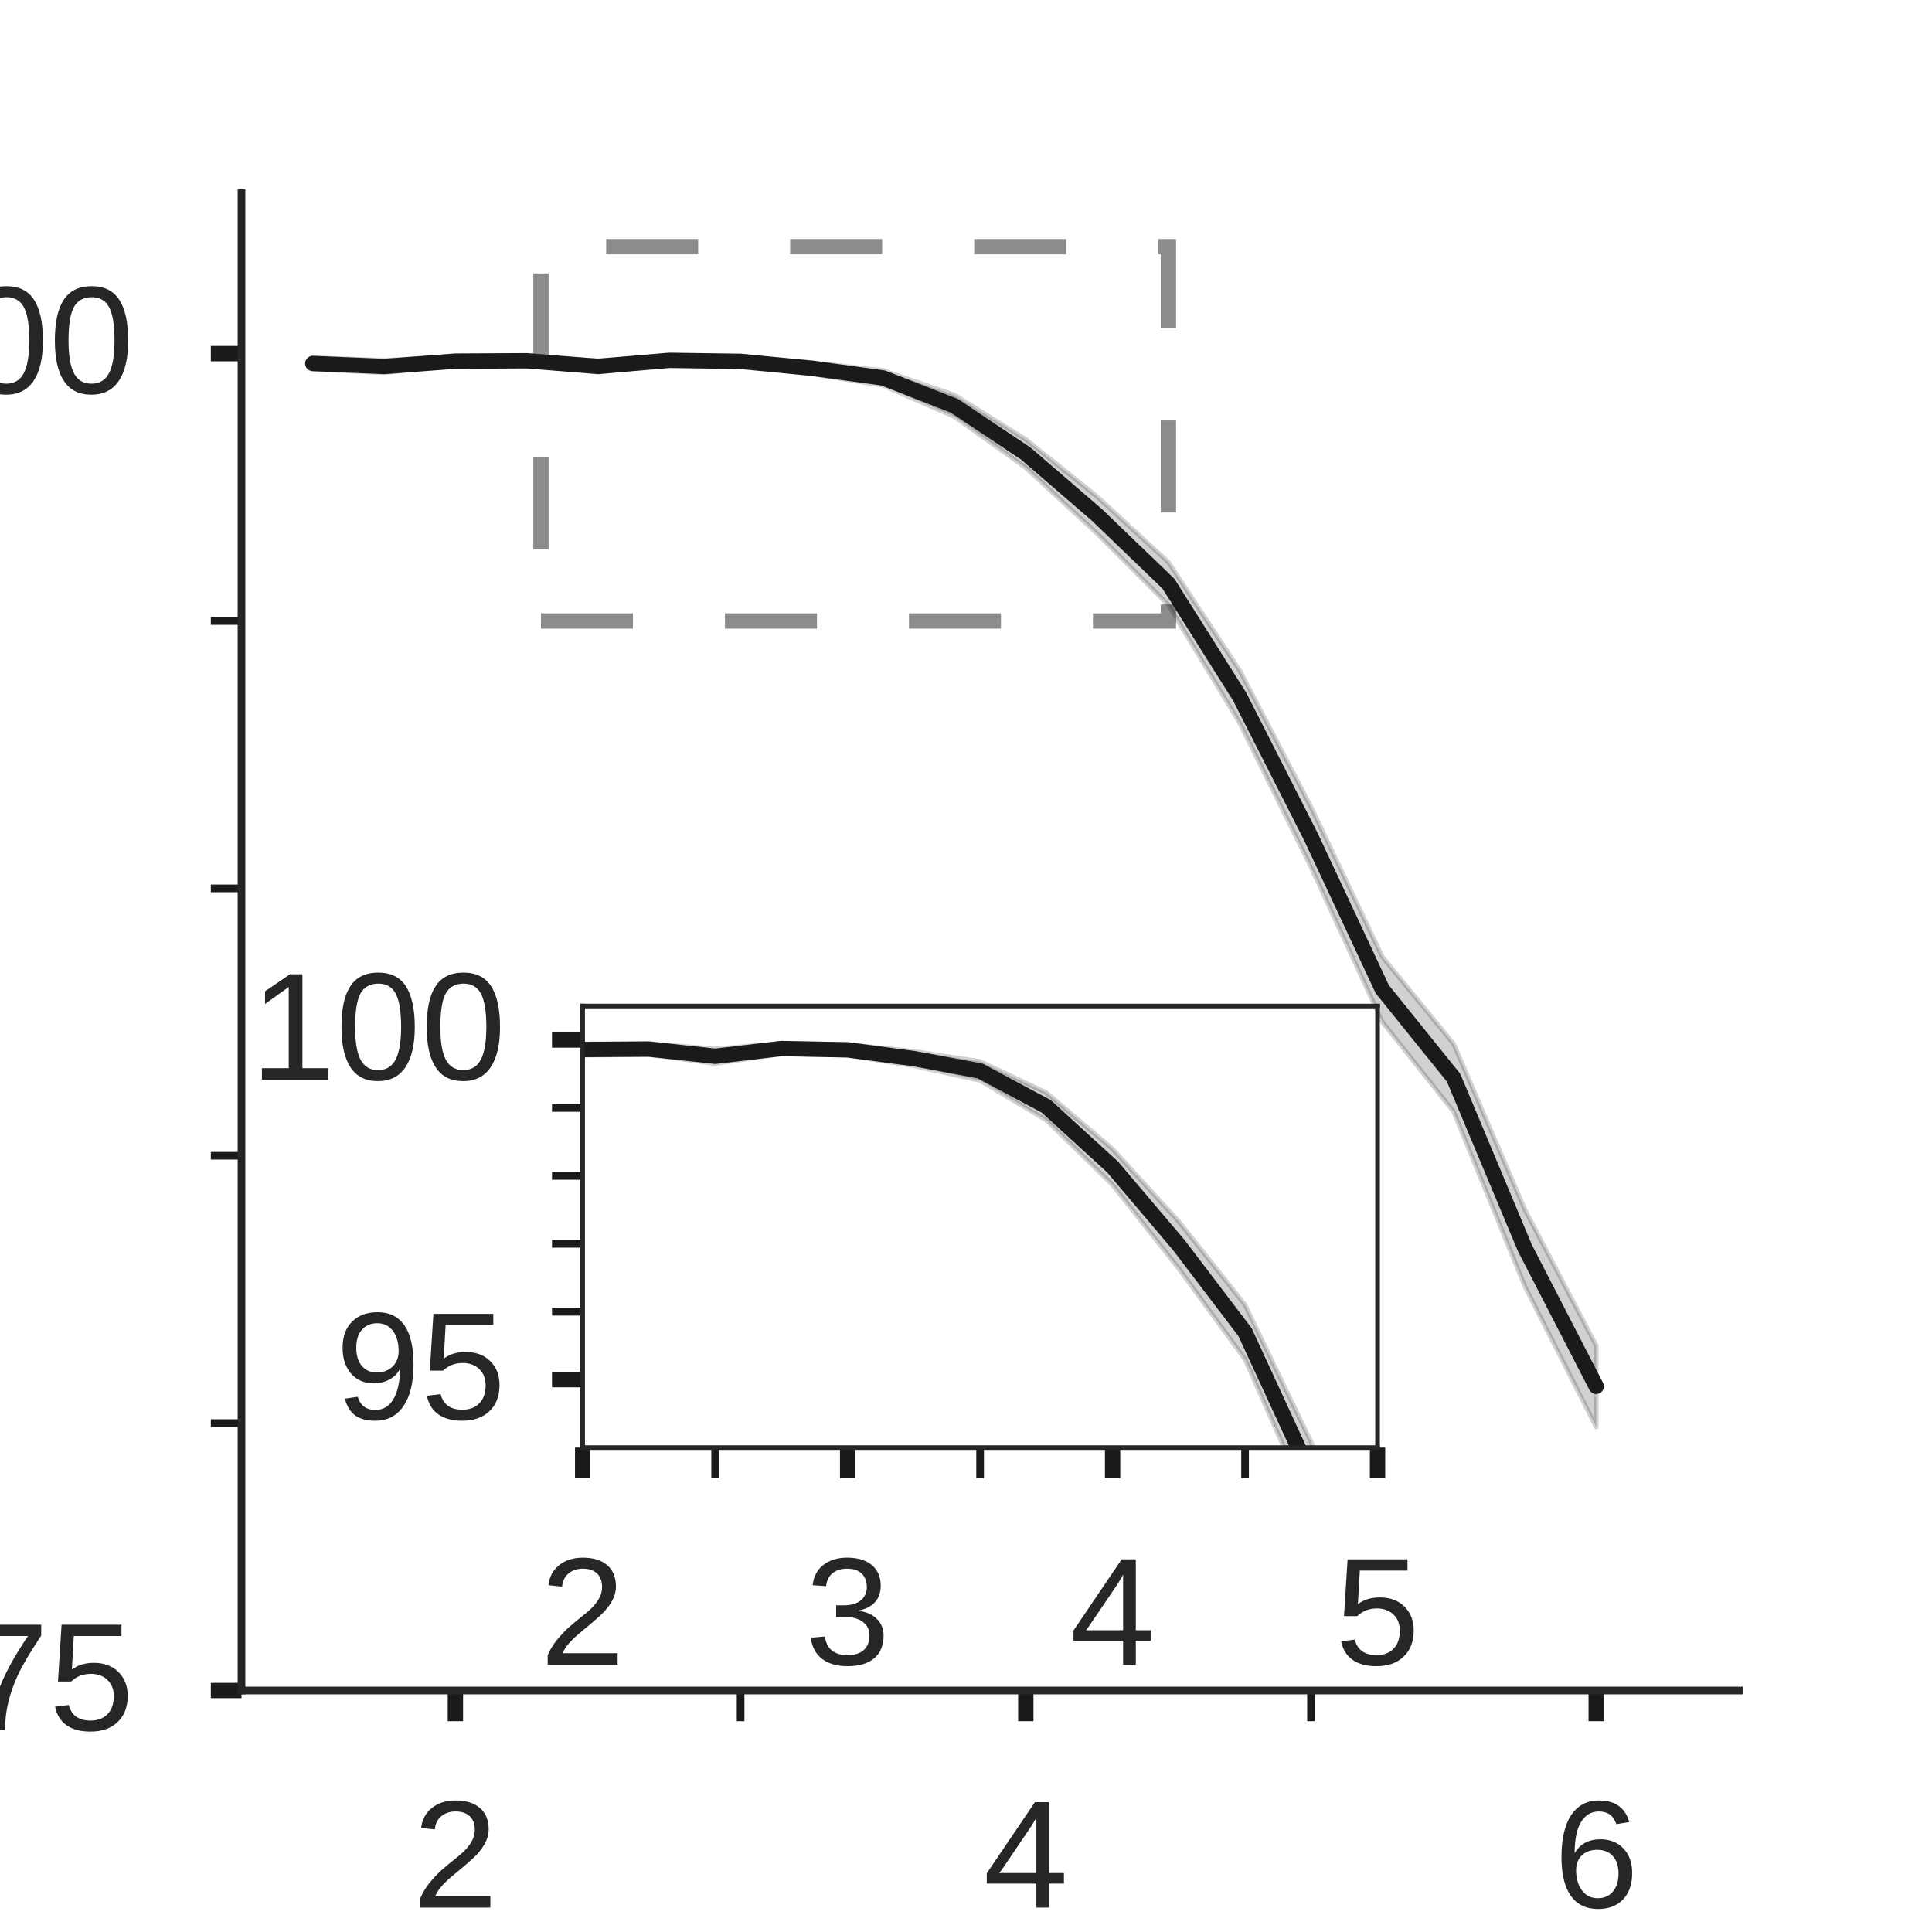
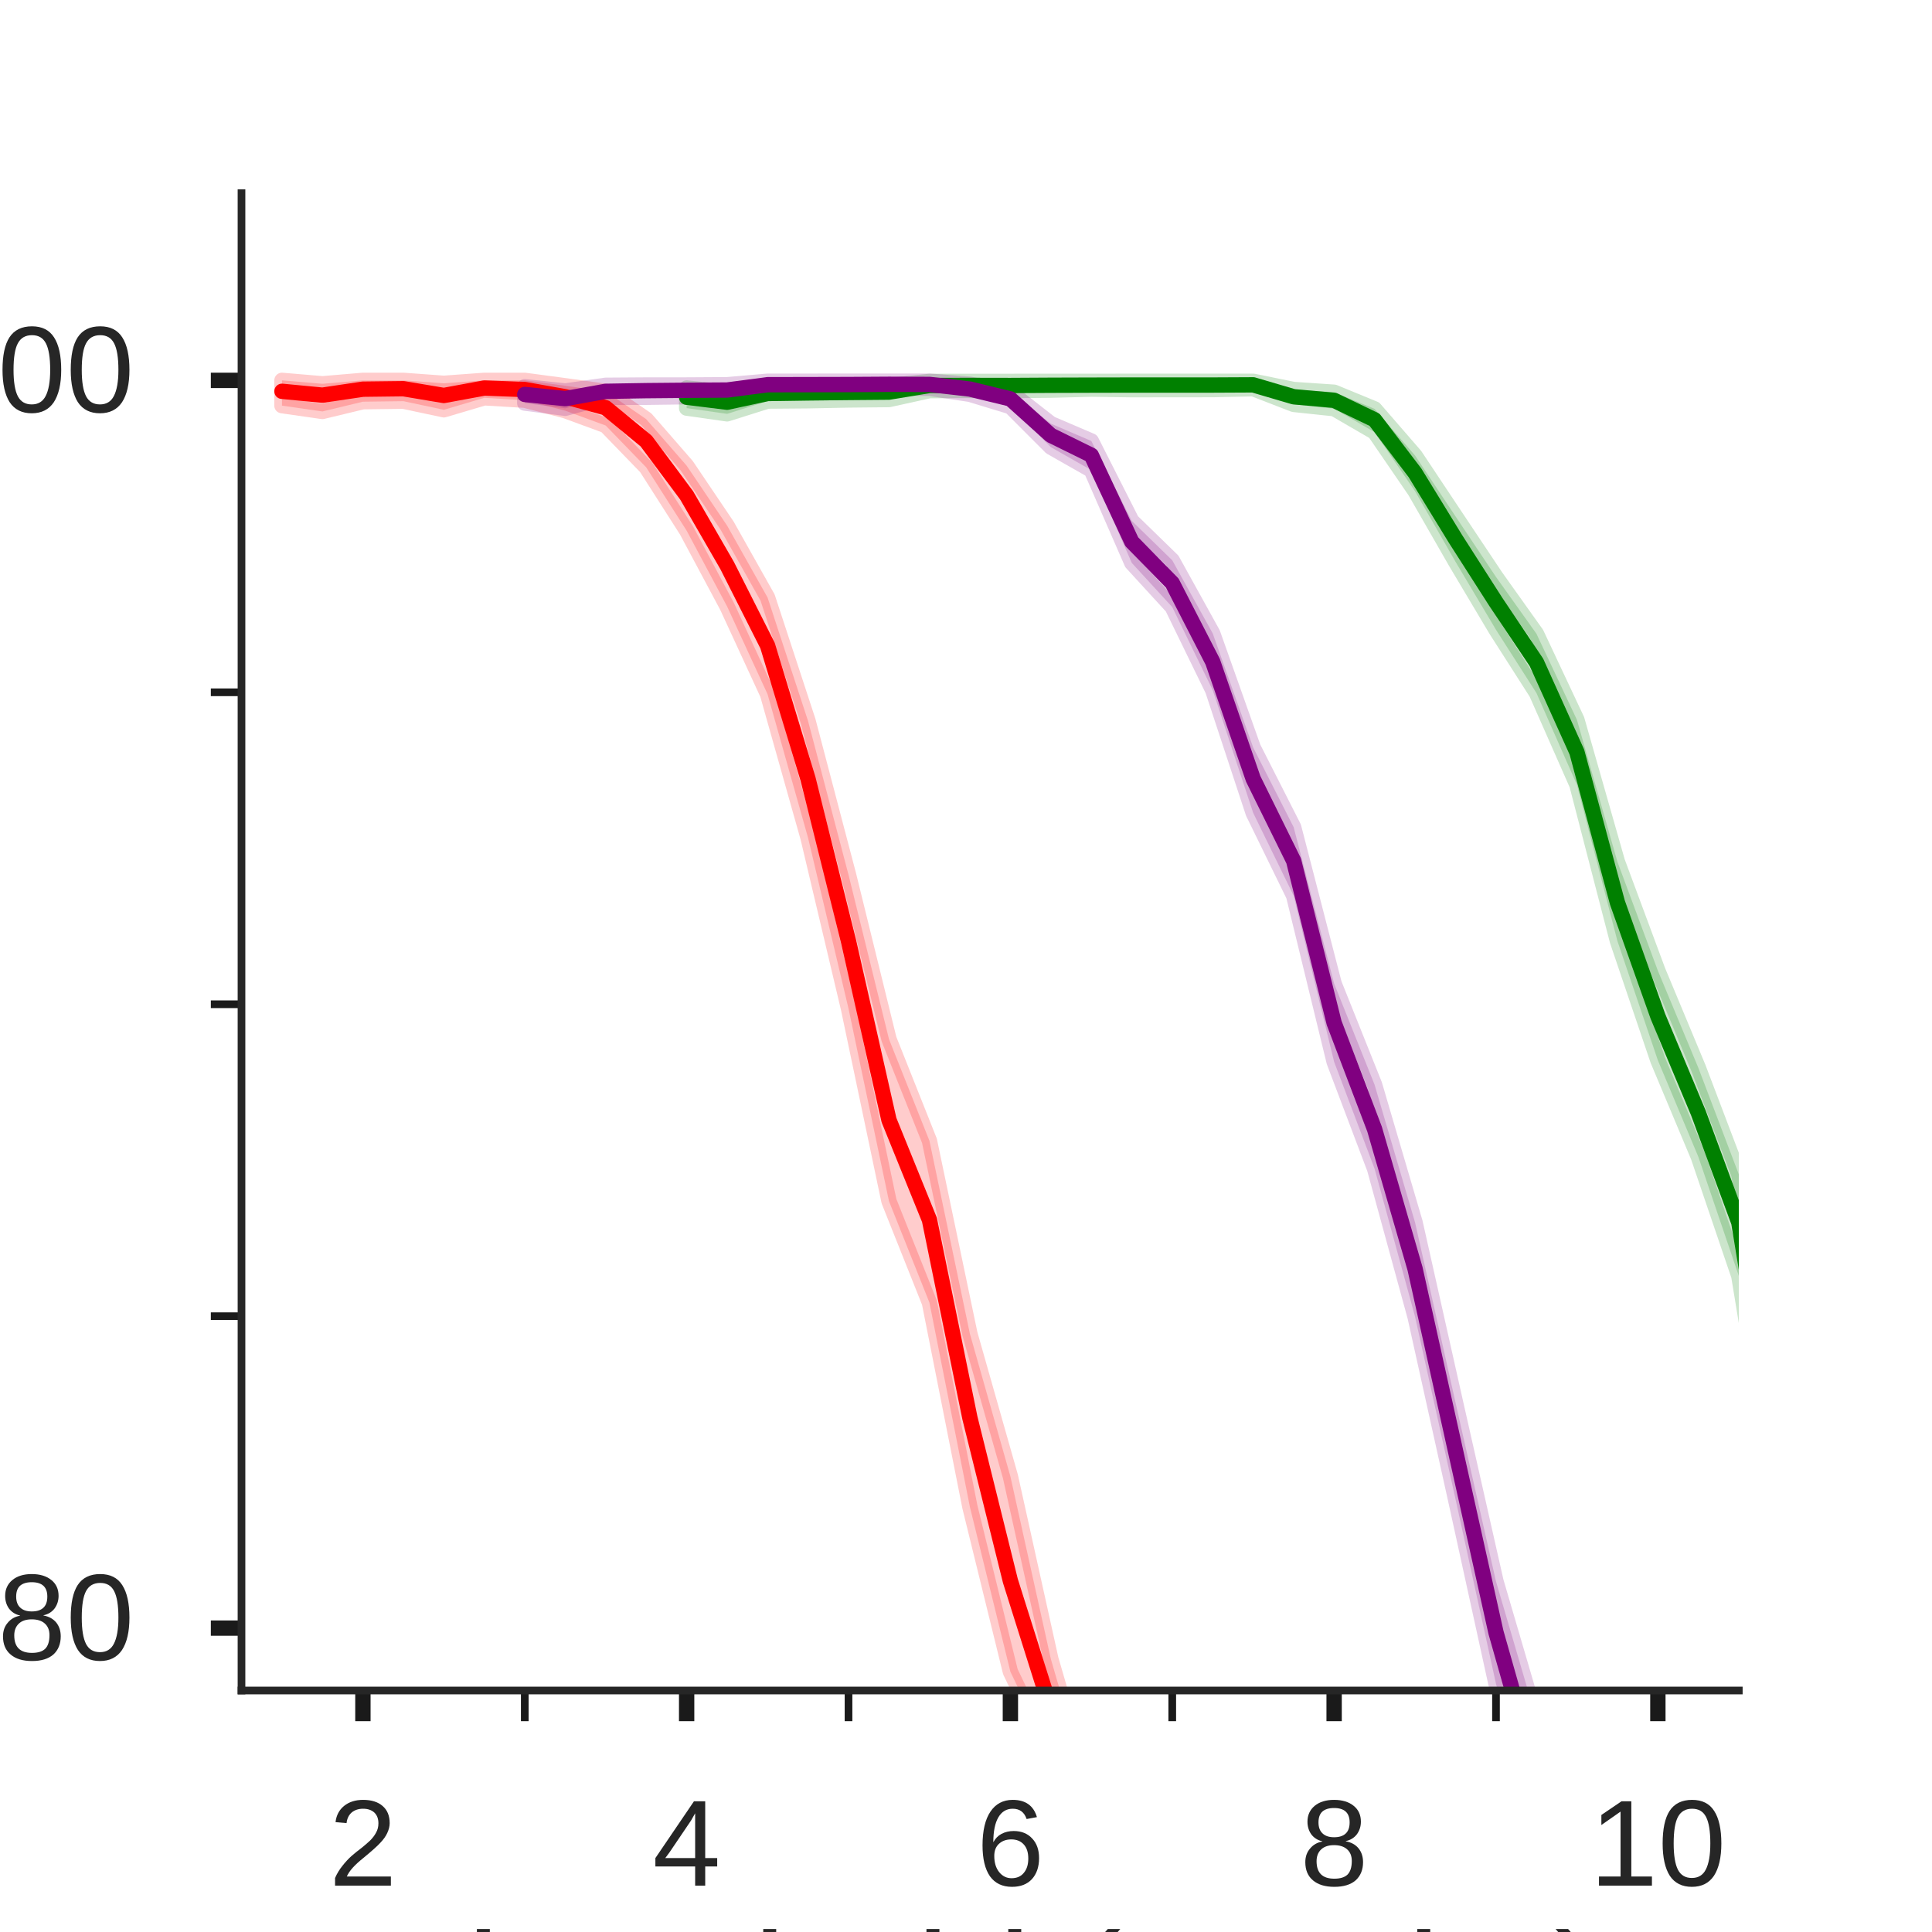
<svg xmlns="http://www.w3.org/2000/svg" xmlns:xlink="http://www.w3.org/1999/xlink" height="126pt" version="1.1" viewBox="0 0 126 126" width="126pt">
  <defs>
    <style type="text/css">
*{stroke-linecap:butt;stroke-linejoin:round;stroke-miterlimit:100000;}
  </style>
  </defs>
  <g id="figure_1">
    <g id="patch_1">
      <path d="M 0 126  L 126 126  L 126 0  L 0 0  L 0 126  z " style="fill:none;" />
    </g>
    <g id="axes_1">
      <g id="patch_2">
        <path d="M 15.75 110.25  L 113.4 110.25  L 113.4 12.6  L 15.75 12.6  L 15.75 110.25  z " style="fill:none;" />
      </g>
      <g id="matplotlib.axis_1">
        <g id="xtick_1">
          <g id="line2d_1">
            <defs>
-               <path d="M 0 0  L 0 2  " id="mf664da3fc5" style="stroke:#1a1a1a;" />
+               <path d="M 0 0  L 0 2  " id="m49d424f5c5" style="stroke:#1a1a1a;" />
            </defs>
            <g>
-               <use style="fill:#1a1a1a;stroke:#1a1a1a;" x="29.7" xlink:href="#mf664da3fc5" y="110.25" />
+               <use style="fill:#1a1a1a;stroke:#1a1a1a;" x="23.668" xlink:href="#m49d424f5c5" y="110.25" />
            </g>
          </g>
          <g id="text_1">
-             <text style="fill:#262626;font-family:Arial;font-size:10.0px;font-style:normal;font-weight:400;text-anchor:middle;" transform="rotate(-0, 29.7, 124.4078)" x="29.7" y="124.408">2</text>
+             <text style="fill:#262626;font-family:Arial;font-size:8.0px;font-style:normal;font-weight:400;text-anchor:middle;" transform="rotate(-0, 23.66757, 122.9762)" x="23.668" y="122.976">2</text>
          </g>
        </g>
        <g id="xtick_2">
          <g id="line2d_2">
            <g>
-               <use style="fill:#1a1a1a;stroke:#1a1a1a;" x="66.9" xlink:href="#mf664da3fc5" y="110.25" />
+               <use style="fill:#1a1a1a;stroke:#1a1a1a;" x="44.781" xlink:href="#m49d424f5c5" y="110.25" />
            </g>
          </g>
          <g id="text_2">
-             <text style="fill:#262626;font-family:Arial;font-size:10.0px;font-style:normal;font-weight:400;text-anchor:middle;" transform="rotate(-0, 66.9, 124.4078)" x="66.9" y="124.408">4</text>
+             <text style="fill:#262626;font-family:Arial;font-size:8.0px;font-style:normal;font-weight:400;text-anchor:middle;" transform="rotate(-0, 44.78108, 122.9762)" x="44.781" y="122.976">4</text>
          </g>
        </g>
        <g id="xtick_3">
          <g id="line2d_3">
            <g>
-               <use style="fill:#1a1a1a;stroke:#1a1a1a;" x="104.1" xlink:href="#mf664da3fc5" y="110.25" />
+               <use style="fill:#1a1a1a;stroke:#1a1a1a;" x="65.895" xlink:href="#m49d424f5c5" y="110.25" />
            </g>
          </g>
          <g id="text_3">
-             <text style="fill:#262626;font-family:Arial;font-size:10.0px;font-style:normal;font-weight:400;text-anchor:middle;" transform="rotate(-0, 104.1, 124.4078)" x="104.1" y="124.408">6</text>
+             <text style="fill:#262626;font-family:Arial;font-size:8.0px;font-style:normal;font-weight:400;text-anchor:middle;" transform="rotate(-0, 65.89459, 122.9762)" x="65.895" y="122.976">6</text>
          </g>
        </g>
        <g id="xtick_4">
          <g id="line2d_4">
-             <defs>
-               <path d="M 0 0  L 0 2  " id="mcbf85c95fd" style="stroke:#1a1a1a;stroke-width:0.5;" />
-             </defs>
            <g>
-               <use style="fill:#1a1a1a;stroke:#1a1a1a;stroke-width:0.5;" x="48.3" xlink:href="#mcbf85c95fd" y="110.25" />
+               <use style="fill:#1a1a1a;stroke:#1a1a1a;" x="87.008" xlink:href="#m49d424f5c5" y="110.25" />
            </g>
+           </g>
+           <g id="text_4">
+             <text style="fill:#262626;font-family:Arial;font-size:8.0px;font-style:normal;font-weight:400;text-anchor:middle;" transform="rotate(-0, 87.00811, 122.9762)" x="87.008" y="122.976">8</text>
          </g>
        </g>
        <g id="xtick_5">
          <g id="line2d_5">
            <g>
-               <use style="fill:#1a1a1a;stroke:#1a1a1a;stroke-width:0.5;" x="85.5" xlink:href="#mcbf85c95fd" y="110.25" />
+               <use style="fill:#1a1a1a;stroke:#1a1a1a;" x="108.122" xlink:href="#m49d424f5c5" y="110.25" />
+             </g>
+           </g>
+           <g id="text_5">
+             <text style="fill:#262626;font-family:Arial;font-size:8.0px;font-style:normal;font-weight:400;text-anchor:middle;" transform="rotate(-0, 108.1216, 122.9762)" x="108.122" y="122.976">10</text>
+           </g>
+         </g>
+         <g id="xtick_6">
+           <g id="line2d_6">
+             <defs>
+               <path d="M 0 0  L 0 2  " id="m802222290f" style="stroke:#1a1a1a;stroke-width:0.5;" />
+             </defs>
+             <g>
+               <use style="fill:#1a1a1a;stroke:#1a1a1a;stroke-width:0.5;" x="34.224" xlink:href="#m802222290f" y="110.25" />
            </g>
          </g>
        </g>
-         <g id="text_4">
-           <text style="fill:#262626;font-family:Arial;font-size:12.0px;font-style:normal;font-weight:400;text-anchor:middle;" transform="rotate(-0, 64.575, 136.3309)" x="64.575" y="136.331">Threshold (z-units)</text>
+         <g id="xtick_7">
+           <g id="line2d_7">
+             <g>
+               <use style="fill:#1a1a1a;stroke:#1a1a1a;stroke-width:0.5;" x="55.338" xlink:href="#m802222290f" y="110.25" />
+             </g>
+           </g>
+         </g>
+         <g id="xtick_8">
+           <g id="line2d_8">
+             <g>
+               <use style="fill:#1a1a1a;stroke:#1a1a1a;stroke-width:0.5;" x="76.451" xlink:href="#m802222290f" y="110.25" />
+             </g>
+           </g>
+         </g>
+         <g id="xtick_9">
+           <g id="line2d_9">
+             <g>
+               <use style="fill:#1a1a1a;stroke:#1a1a1a;stroke-width:0.5;" x="97.565" xlink:href="#m802222290f" y="110.25" />
+             </g>
+           </g>
+         </g>
+         <g id="text_6">
+           <text style="fill:#262626;font-family:Arial;font-size:9.6px;font-style:normal;font-weight:400;text-anchor:middle;" transform="rotate(-0, 64.575, 132.7548)" x="64.575" y="132.755">Threshold (z-units)</text>
        </g>
      </g>
      <g id="matplotlib.axis_2">
        <g id="ytick_1">
-           <g id="line2d_6">
+           <g id="line2d_10">
            <defs>
-               <path d="M 0 0  L -2 0  " id="m7ff0b47c55" style="stroke:#1a1a1a;" />
+               <path d="M 0 0  L -2 0  " id="mb083af9f97" style="stroke:#1a1a1a;" />
            </defs>
            <g>
-               <use style="fill:#1a1a1a;stroke:#1a1a1a;" x="15.75" xlink:href="#m7ff0b47c55" y="110.25" />
+               <use style="fill:#1a1a1a;stroke:#1a1a1a;" x="15.75" xlink:href="#mb083af9f97" y="106.181" />
            </g>
          </g>
-           <g id="text_5">
-             <text style="fill:#262626;font-family:Arial;font-size:10.0px;font-style:normal;font-weight:400;text-anchor:end;" transform="rotate(-0, 8.75, 112.8352)" x="8.75" y="112.835">75</text>
+           <g id="text_7">
+             <text style="fill:#262626;font-family:Arial;font-size:8.0px;font-style:normal;font-weight:400;text-anchor:end;" transform="rotate(-0, 8.75, 108.2494)" x="8.75" y="108.249">80</text>
          </g>
        </g>
        <g id="ytick_2">
-           <g id="line2d_7">
+           <g id="line2d_11">
            <g>
-               <use style="fill:#1a1a1a;stroke:#1a1a1a;" x="15.75" xlink:href="#m7ff0b47c55" y="23.062" />
+               <use style="fill:#1a1a1a;stroke:#1a1a1a;" x="15.75" xlink:href="#mb083af9f97" y="24.806" />
            </g>
          </g>
-           <g id="text_6">
-             <text style="fill:#262626;font-family:Arial;font-size:10.0px;font-style:normal;font-weight:400;text-anchor:end;" transform="rotate(-0, 8.75, 25.64766)" x="8.75" y="25.648">100</text>
+           <g id="text_8">
+             <text style="fill:#262626;font-family:Arial;font-size:8.0px;font-style:normal;font-weight:400;text-anchor:end;" transform="rotate(-0, 8.75, 26.87438)" x="8.75" y="26.874">100</text>
          </g>
        </g>
        <g id="ytick_3">
-           <g id="line2d_8">
+           <g id="line2d_12">
            <defs>
-               <path d="M 0 0  L -2 0  " id="m35b9d4a622" style="stroke:#1a1a1a;stroke-width:0.5;" />
+               <path d="M 0 0  L -2 0  " id="mb4629e3ad5" style="stroke:#1a1a1a;stroke-width:0.5;" />
            </defs>
            <g>
-               <use style="fill:#1a1a1a;stroke:#1a1a1a;stroke-width:0.5;" x="15.75" xlink:href="#m35b9d4a622" y="92.812" />
+               <use style="fill:#1a1a1a;stroke:#1a1a1a;stroke-width:0.5;" x="15.75" xlink:href="#mb4629e3ad5" y="85.838" />
            </g>
          </g>
        </g>
        <g id="ytick_4">
-           <g id="line2d_9">
+           <g id="line2d_13">
            <g>
-               <use style="fill:#1a1a1a;stroke:#1a1a1a;stroke-width:0.5;" x="15.75" xlink:href="#m35b9d4a622" y="75.375" />
+               <use style="fill:#1a1a1a;stroke:#1a1a1a;stroke-width:0.5;" x="15.75" xlink:href="#mb4629e3ad5" y="65.494" />
            </g>
          </g>
        </g>
        <g id="ytick_5">
-           <g id="line2d_10">
+           <g id="line2d_14">
            <g>
-               <use style="fill:#1a1a1a;stroke:#1a1a1a;stroke-width:0.5;" x="15.75" xlink:href="#m35b9d4a622" y="57.938" />
+               <use style="fill:#1a1a1a;stroke:#1a1a1a;stroke-width:0.5;" x="15.75" xlink:href="#mb4629e3ad5" y="45.15" />
            </g>
          </g>
        </g>
-         <g id="ytick_6">
-           <g id="line2d_11">
-             <g>
-               <use style="fill:#1a1a1a;stroke:#1a1a1a;stroke-width:0.5;" x="15.75" xlink:href="#m35b9d4a622" y="40.5" />
-             </g>
-           </g>
-         </g>
-         <g id="text_7">
-           <text style="fill:#262626;font-family:Arial;font-size:12.0px;font-style:normal;font-weight:400;text-anchor:middle;" transform="rotate(-90, -11.65844, 61.425)" x="-11.658" y="61.425">TPR (%)</text>
+         <g id="text_9">
+           <text style="fill:#262626;font-family:Arial;font-size:9.6px;font-style:normal;font-weight:400;text-anchor:middle;" transform="rotate(-90, -7.81675, 61.425)" x="-7.817" y="61.425">TPR (%)</text>
        </g>
      </g>
      <g id="PolyCollection_1">
-         <defs>
-           <path d="M 20.4 -102.674  L 20.4 -101.913  L 25.05 -101.695  L 29.7 -102.152  L 34.35 -102.184  L 39 -101.725  L 43.65 -102.236  L 48.3 -102.152  L 52.95 -101.609  L 57.6 -100.858  L 62.25 -98.822  L 66.9 -95.497  L 71.55 -91.203  L 76.2 -86.539  L 80.85 -78.85  L 85.5 -69.455  L 90.15 -59.361  L 94.8 -53.502  L 99.45 -42.107  L 104.1 -32.933  L 104.1 -38.238  L 104.1 -38.238  L 99.45 -47.11  L 94.8 -57.923  L 90.15 -63.604  L 85.5 -73.374  L 80.85 -82.275  L 76.2 -89.337  L 71.55 -93.616  L 66.9 -97.341  L 62.25 -100.234  L 57.6 -101.837  L 52.95 -102.356  L 48.3 -102.712  L 43.65 -102.763  L 39 -102.481  L 34.35 -102.758  L 29.7 -102.743  L 25.05 -102.502  L 20.4 -102.674  z " id="mfbaec4159b" style="stroke:#1a1a1a;stroke-opacity:0.2;stroke-width:0.3;" />
-         </defs>
-         <g clip-path="url(#pcb2b7a352b)">
-           <use style="fill:#1a1a1a;fill-opacity:0.2;stroke:#1a1a1a;stroke-opacity:0.2;stroke-width:0.3;" x="0.0" xlink:href="#mfbaec4159b" y="126.0" />
-         </g>
+         <path clip-path="url(#p65f0847db5)" d="M 18.389 24.806  L 18.389 26.455  L 21.028 26.834  L 23.668 26.198  L 26.307 26.164  L 28.946 26.726  L 31.585 25.945  L 34.224 26.101  L 36.864 26.784  L 39.503 27.753  L 42.142 30.478  L 44.781 34.608  L 47.42 39.551  L 50.059 45.276  L 52.699 54.639  L 55.338 65.779  L 57.977 78.337  L 60.616 84.955  L 63.255 98.28  L 65.895 109.025  L 68.534 114.551  L 71.173 123.772  L 73.812 130.164  L 76.451 141.775  L 79.091 151.936  L 81.73 163.072  L 84.369 171.808  L 87.008 181.897  L 89.647 195.076  L 92.286 204.675  L 94.926 211.672  L 97.565 220.814  L 100.204 226.789  L 102.843 236.965  L 105.482 245.733  L 108.122 257.49  L 108.122 250.398  L 108.122 250.398  L 105.482 238.452  L 102.843 229.701  L 100.204 219.58  L 97.565 213.401  L 94.926 204.125  L 92.286 197.237  L 89.647 187.785  L 87.008 174.784  L 84.369 164.632  L 81.73 156.059  L 79.091 145.16  L 76.451 134.896  L 73.812 123.75  L 71.173 117.261  L 68.534 108.197  L 65.895 96.286  L 63.255 86.99  L 60.616 74.4  L 57.977 67.768  L 55.338 57.049  L 52.699 47.019  L 50.059 38.969  L 47.42 34.279  L 44.781 30.369  L 42.142 27.335  L 39.503 25.523  L 36.864 25.159  L 34.224 24.806  L 31.585 24.806  L 28.946 24.998  L 26.307 24.806  L 23.668 24.806  L 21.028 25.03  L 18.389 24.806  z " style="fill:#ff0000;fill-opacity:0.2;stroke:#ff0000;stroke-opacity:0.2;" />
+       </g>
+       <g id="PolyCollection_2">
+         <path clip-path="url(#p65f0847db5)" d="M 44.781 25.306  L 44.781 26.615  L 47.42 26.991  L 50.059 26.158  L 52.699 26.136  L 55.338 26.085  L 57.977 26.058  L 60.616 25.477  L 63.255 25.462  L 65.895 25.47  L 68.534 25.445  L 71.173 25.379  L 73.812 25.416  L 76.451 25.412  L 79.091 25.41  L 81.73 25.351  L 84.369 26.374  L 87.008 26.653  L 89.647 28.185  L 92.286 32.037  L 94.926 36.638  L 97.565 41.072  L 100.204 45.199  L 102.843 51.181  L 105.482 61.364  L 108.122 69.152  L 110.761 75.444  L 113.4 83.21  L 116.039 99.25  L 118.678 109.352  L 121.318 117.432  L 123.957 129.533  L 126.596 138.736  L 129.235 152.005  L 131.874 165.449  L 134.514 181.861  L 134.514 173.148  L 134.514 173.148  L 131.874 156.945  L 129.235 143.75  L 126.596 130.786  L 123.957 121.513  L 121.318 109.797  L 118.678 102.184  L 116.039 92.447  L 113.4 76.586  L 110.761 69.64  L 108.122 63.306  L 105.482 56.196  L 102.843 46.944  L 100.204 41.332  L 97.565 37.627  L 94.926 33.677  L 92.286 29.709  L 89.647 26.665  L 87.008 25.58  L 84.369 25.402  L 81.73 24.866  L 79.091 24.867  L 76.451 24.868  L 73.812 24.868  L 71.173 24.869  L 68.534 24.87  L 65.895 24.872  L 63.255 24.873  L 60.616 24.874  L 57.977 25.148  L 55.338 25.161  L 52.699 25.18  L 50.059 25.194  L 47.42 25.567  L 44.781 25.306  z " style="fill:#008000;fill-opacity:0.2;stroke:#008000;stroke-opacity:0.2;" />
+       </g>
+       <g id="PolyCollection_3">
+         <path clip-path="url(#p65f0847db5)" d="M 34.224 25.221  L 34.224 26.289  L 36.864 26.629  L 39.503 25.914  L 42.142 25.909  L 44.781 25.874  L 47.42 25.851  L 50.059 25.37  L 52.699 25.354  L 55.338 25.348  L 57.977 25.328  L 60.616 25.323  L 63.255 25.716  L 65.895 26.519  L 68.534 29.163  L 71.173 30.663  L 73.812 36.712  L 76.451 39.594  L 79.091 45.013  L 81.73 53.016  L 84.369 58.416  L 87.008 69.249  L 89.647 76.222  L 92.286 85.87  L 94.926 97.776  L 97.565 109.816  L 100.204 119.209  L 102.843 131.295  L 105.482 147.876  L 108.122 156.691  L 110.761 165.203  L 113.4 176.132  L 116.039 183.588  L 118.678 194.944  L 121.318 205.675  L 123.957 219.402  L 123.957 211.201  L 123.957 211.201  L 121.318 197.708  L 118.678 187.127  L 116.039 175.649  L 113.4 168.526  L 110.761 157.056  L 108.122 149.169  L 105.482 140.379  L 102.843 123.875  L 100.204 112.142  L 97.565 103.139  L 94.926 91.474  L 92.286 79.722  L 89.647 70.743  L 87.008 64.145  L 84.369 53.946  L 81.73 48.753  L 79.091 41.31  L 76.451 36.54  L 73.812 33.969  L 71.173 28.759  L 68.534 27.63  L 65.895 25.57  L 63.255 25.059  L 60.616 24.859  L 57.977 24.859  L 55.338 24.861  L 52.699 24.862  L 50.059 24.862  L 47.42 25.091  L 44.781 25.107  L 42.142 25.109  L 39.503 25.127  L 36.864 25.497  L 34.224 25.221  z " style="fill:#800080;fill-opacity:0.2;stroke:#800080;stroke-opacity:0.2;" />
+       </g>
+       <g id="line2d_15">
+         <path clip-path="url(#p65f0847db5)" d="M 18.389 25.52  L 21.028 25.772  L 23.668 25.382  L 26.307 25.35  L 28.946 25.792  L 31.585 25.306  L 34.224 25.404  L 36.864 25.874  L 39.503 26.594  L 42.142 28.764  L 44.781 32.306  L 47.42 36.879  L 50.059 42.106  L 52.699 50.804  L 55.338 61.387  L 57.977 73.047  L 60.616 79.556  L 63.255 92.475  L 65.895 103.102  L 68.534 111.472  L 71.173 120.436  L 73.812 126.873  L 73.842 127  " style="fill:none;stroke:#ff0000;stroke-linecap:round;" />
+       </g>
+       <g id="line2d_16">
+         <path clip-path="url(#p65f0847db5)" d="M 44.781 25.906  L 47.42 26.232  L 50.059 25.663  L 52.699 25.623  L 55.338 25.595  L 57.977 25.573  L 60.616 25.141  L 63.255 25.136  L 65.895 25.141  L 68.534 25.126  L 71.173 25.118  L 73.812 25.112  L 76.451 25.113  L 79.091 25.112  L 81.73 25.099  L 84.369 25.875  L 87.008 26.108  L 89.647 27.378  L 92.286 30.842  L 94.926 35.15  L 97.565 39.271  L 100.204 43.201  L 102.843 49.055  L 105.482 58.859  L 108.122 66.278  L 110.761 72.577  L 113.4 79.717  L 116.039 95.821  L 118.678 105.831  L 121.318 113.631  L 123.957 125.541  L 124.381 127  " style="fill:none;stroke:#008000;stroke-linecap:round;" />
+       </g>
+       <g id="line2d_17">
+         <path clip-path="url(#p65f0847db5)" d="M 34.224 25.724  L 36.864 25.997  L 39.503 25.521  L 42.142 25.477  L 44.781 25.453  L 47.42 25.437  L 50.059 25.09  L 52.699 25.085  L 55.338 25.079  L 57.977 25.063  L 60.616 25.071  L 63.255 25.373  L 65.895 26.015  L 68.534 28.391  L 71.173 29.69  L 73.812 35.33  L 76.451 38.024  L 79.091 43.161  L 81.73 50.794  L 84.369 56.144  L 87.008 66.709  L 89.647 73.642  L 92.286 82.746  L 94.926 94.632  L 97.565 106.467  L 100.204 115.749  L 102.723 127  " style="fill:none;stroke:#800080;stroke-linecap:round;" />
      </g>
      <g id="patch_3">
-         <path clip-path="url(#pcb2b7a352b)" d="M 35.28 40.5  L 76.2 40.5  L 76.2 16.087  L 35.28 16.087  L 35.28 40.5  z " style="fill:none;opacity:0.5;stroke:#1a1a1a;stroke-dasharray:6,6;stroke-dashoffset:0.0;stroke-linejoin:miter;" />
-       </g>
-       <g id="line2d_12">
-         <path clip-path="url(#pcb2b7a352b)" d="M 20.4 23.706  L 25.05 23.902  L 29.7 23.553  L 34.35 23.529  L 39 23.897  L 43.65 23.501  L 48.3 23.568  L 52.95 24.018  L 57.6 24.652  L 62.25 26.472  L 66.9 29.581  L 71.55 33.591  L 76.2 38.062  L 80.85 45.438  L 85.5 54.585  L 90.15 64.518  L 94.8 70.287  L 99.45 81.391  L 104.1 90.415  " style="fill:none;stroke:#1a1a1a;stroke-linecap:round;" />
+         <path d="M 15.75 110.25  L 113.4 110.25  " style="fill:none;stroke:#262626;stroke-linecap:square;stroke-linejoin:miter;stroke-width:0.5;" />
      </g>
      <g id="patch_4">
+         <path d="M 15.75 12.6  L 113.4 12.6  " style="fill:none;" />
+       </g>
+       <g id="patch_5">
        <path d="M 15.75 110.25  L 15.75 12.6  " style="fill:none;stroke:#262626;stroke-linecap:square;stroke-linejoin:miter;stroke-width:0.5;" />
      </g>
-       <g id="patch_5">
+       <g id="patch_6">
        <path d="M 113.4 110.25  L 113.4 12.6  " style="fill:none;" />
-       </g>
-       <g id="patch_6">
-         <path d="M 15.75 110.25  L 113.4 110.25  " style="fill:none;stroke:#262626;stroke-linecap:square;stroke-linejoin:miter;stroke-width:0.5;" />
-       </g>
-       <g id="patch_7">
-         <path d="M 15.75 12.6  L 113.4 12.6  " style="fill:none;" />
-       </g>
-     </g>
-     <g id="axes_2">
-       <g id="patch_8">
-         <path d="M 38 94.41  L 89.84 94.41  L 89.84 65.61  L 38 65.61  L 38 94.41  z " style="fill:none;" />
-       </g>
-       <g id="matplotlib.axis_3">
-         <g id="xtick_6">
-           <g id="line2d_13">
-             <g>
-               <use style="fill:#1a1a1a;stroke:#1a1a1a;" x="38.0" xlink:href="#mf664da3fc5" y="94.41" />
-             </g>
-           </g>
-           <g id="text_8">
-             <text style="fill:#262626;font-family:Arial;font-size:10.0px;font-style:normal;font-weight:400;text-anchor:middle;" transform="rotate(-0, 38, 108.5678)" x="38.0" y="108.568">2</text>
-           </g>
-         </g>
-         <g id="xtick_7">
-           <g id="line2d_14">
-             <g>
-               <use style="fill:#1a1a1a;stroke:#1a1a1a;" x="55.28" xlink:href="#mf664da3fc5" y="94.41" />
-             </g>
-           </g>
-           <g id="text_9">
-             <text style="fill:#262626;font-family:Arial;font-size:10.0px;font-style:normal;font-weight:400;text-anchor:middle;" transform="rotate(-0, 55.28, 108.5678)" x="55.28" y="108.568">3</text>
-           </g>
-         </g>
-         <g id="xtick_8">
-           <g id="line2d_15">
-             <g>
-               <use style="fill:#1a1a1a;stroke:#1a1a1a;" x="72.56" xlink:href="#mf664da3fc5" y="94.41" />
-             </g>
-           </g>
-           <g id="text_10">
-             <text style="fill:#262626;font-family:Arial;font-size:10.0px;font-style:normal;font-weight:400;text-anchor:middle;" transform="rotate(-0, 72.56, 108.5678)" x="72.56" y="108.568">4</text>
-           </g>
-         </g>
-         <g id="xtick_9">
-           <g id="line2d_16">
-             <g>
-               <use style="fill:#1a1a1a;stroke:#1a1a1a;" x="89.84" xlink:href="#mf664da3fc5" y="94.41" />
-             </g>
-           </g>
-           <g id="text_11">
-             <text style="fill:#262626;font-family:Arial;font-size:10.0px;font-style:normal;font-weight:400;text-anchor:middle;" transform="rotate(-0, 89.84, 108.5678)" x="89.84" y="108.568">5</text>
-           </g>
-         </g>
-         <g id="xtick_10">
-           <g id="line2d_17">
-             <g>
-               <use style="fill:#1a1a1a;stroke:#1a1a1a;stroke-width:0.5;" x="46.64" xlink:href="#mcbf85c95fd" y="94.41" />
-             </g>
-           </g>
-         </g>
-         <g id="xtick_11">
-           <g id="line2d_18">
-             <g>
-               <use style="fill:#1a1a1a;stroke:#1a1a1a;stroke-width:0.5;" x="63.92" xlink:href="#mcbf85c95fd" y="94.41" />
-             </g>
-           </g>
-         </g>
-         <g id="xtick_12">
-           <g id="line2d_19">
-             <g>
-               <use style="fill:#1a1a1a;stroke:#1a1a1a;stroke-width:0.5;" x="81.2" xlink:href="#mcbf85c95fd" y="94.41" />
-             </g>
-           </g>
-         </g>
-       </g>
-       <g id="matplotlib.axis_4">
-         <g id="ytick_7">
-           <g id="line2d_20">
-             <g>
-               <use style="fill:#1a1a1a;stroke:#1a1a1a;" x="38.0" xlink:href="#m7ff0b47c55" y="89.979" />
-             </g>
-           </g>
-           <g id="text_12">
-             <text style="fill:#262626;font-family:Arial;font-size:10.0px;font-style:normal;font-weight:400;text-anchor:end;" transform="rotate(-0, 33, 92.56439)" x="33.0" y="92.564">95</text>
-           </g>
-         </g>
-         <g id="ytick_8">
-           <g id="line2d_21">
-             <g>
-               <use style="fill:#1a1a1a;stroke:#1a1a1a;" x="38.0" xlink:href="#m7ff0b47c55" y="67.825" />
-             </g>
-           </g>
-           <g id="text_13">
-             <text style="fill:#262626;font-family:Arial;font-size:10.0px;font-style:normal;font-weight:400;text-anchor:end;" transform="rotate(-0, 33, 70.41054)" x="33.0" y="70.411">100</text>
-           </g>
-         </g>
-         <g id="ytick_9">
-           <g id="line2d_22">
-             <g>
-               <use style="fill:#1a1a1a;stroke:#1a1a1a;stroke-width:0.5;" x="38.0" xlink:href="#m35b9d4a622" y="85.548" />
-             </g>
-           </g>
-         </g>
-         <g id="ytick_10">
-           <g id="line2d_23">
-             <g>
-               <use style="fill:#1a1a1a;stroke:#1a1a1a;stroke-width:0.5;" x="38.0" xlink:href="#m35b9d4a622" y="81.118" />
-             </g>
-           </g>
-         </g>
-         <g id="ytick_11">
-           <g id="line2d_24">
-             <g>
-               <use style="fill:#1a1a1a;stroke:#1a1a1a;stroke-width:0.5;" x="38.0" xlink:href="#m35b9d4a622" y="76.687" />
-             </g>
-           </g>
-         </g>
-         <g id="ytick_12">
-           <g id="line2d_25">
-             <g>
-               <use style="fill:#1a1a1a;stroke:#1a1a1a;stroke-width:0.5;" x="38.0" xlink:href="#m35b9d4a622" y="72.256" />
-             </g>
-           </g>
-         </g>
-       </g>
-       <g id="PolyCollection_2">
-         <defs>
-           <path d="M 29.36 -57.84  L 29.36 -56.874  L 33.68 -56.596  L 38 -57.177  L 42.32 -57.217  L 46.64 -56.635  L 50.96 -57.283  L 55.28 -57.177  L 59.6 -56.486  L 63.92 -55.533  L 68.24 -52.946  L 72.56 -48.722  L 76.88 -43.266  L 81.2 -37.341  L 85.52 -27.572  L 89.84 -15.637  L 94.16 -2.812  L 98.48 4.632  L 102.8 19.108  L 107.12 30.764  L 107.12 24.025  L 107.12 24.025  L 102.8 12.752  L 98.48 -0.986  L 94.16 -8.202  L 89.84 -20.615  L 85.52 -31.923  L 81.2 -40.895  L 76.88 -46.332  L 72.56 -51.064  L 68.24 -54.739  L 63.92 -56.777  L 59.6 -57.436  L 55.28 -57.888  L 50.96 -57.953  L 46.64 -57.594  L 42.32 -57.947  L 38 -57.928  L 33.68 -57.621  L 29.36 -57.84  z " id="m36bd96ee64" style="stroke:#1a1a1a;stroke-opacity:0.2;stroke-width:0.3;" />
-         </defs>
-         <g clip-path="url(#p4bc417e336)">
-           <use style="fill:#1a1a1a;fill-opacity:0.2;stroke:#1a1a1a;stroke-opacity:0.2;stroke-width:0.3;" x="0.0" xlink:href="#m36bd96ee64" y="126.0" />
-         </g>
-       </g>
-       <g id="line2d_26">
-         <path clip-path="url(#p4bc417e336)" d="M 29.36 68.643  L 33.68 68.892  L 38 68.448  L 42.32 68.418  L 46.64 68.886  L 50.96 68.382  L 55.28 68.468  L 59.6 69.039  L 63.92 69.845  L 68.24 72.157  L 72.56 76.107  L 76.88 81.201  L 81.2 86.882  L 85.52 96.252  L 89.84 107.874  L 94.16 120.493  L 97.995 127  " style="fill:none;stroke:#1a1a1a;stroke-linecap:round;" />
-       </g>
-       <g id="patch_9">
-         <path d="M 38 94.41  L 38 65.61  " style="fill:none;stroke:#262626;stroke-linecap:square;stroke-linejoin:miter;stroke-width:0.3;" />
-       </g>
-       <g id="patch_10">
-         <path d="M 89.84 94.41  L 89.84 65.61  " style="fill:none;stroke:#262626;stroke-linecap:square;stroke-linejoin:miter;stroke-width:0.3;" />
-       </g>
-       <g id="patch_11">
-         <path d="M 38 94.41  L 89.84 94.41  " style="fill:none;stroke:#262626;stroke-linecap:square;stroke-linejoin:miter;stroke-width:0.3;" />
-       </g>
-       <g id="patch_12">
-         <path d="M 38 65.61  L 89.84 65.61  " style="fill:none;stroke:#262626;stroke-linecap:square;stroke-linejoin:miter;stroke-width:0.3;" />
      </g>
    </g>
  </g>
  <defs>
-     <clipPath id="pcb2b7a352b">
+     <clipPath id="p65f0847db5">
      <rect height="97.65" width="97.65" x="15.75" y="12.6" />
-     </clipPath>
-     <clipPath id="p4bc417e336">
-       <rect height="28.8" width="51.84" x="38.0" y="65.61" />
    </clipPath>
  </defs>
</svg>
